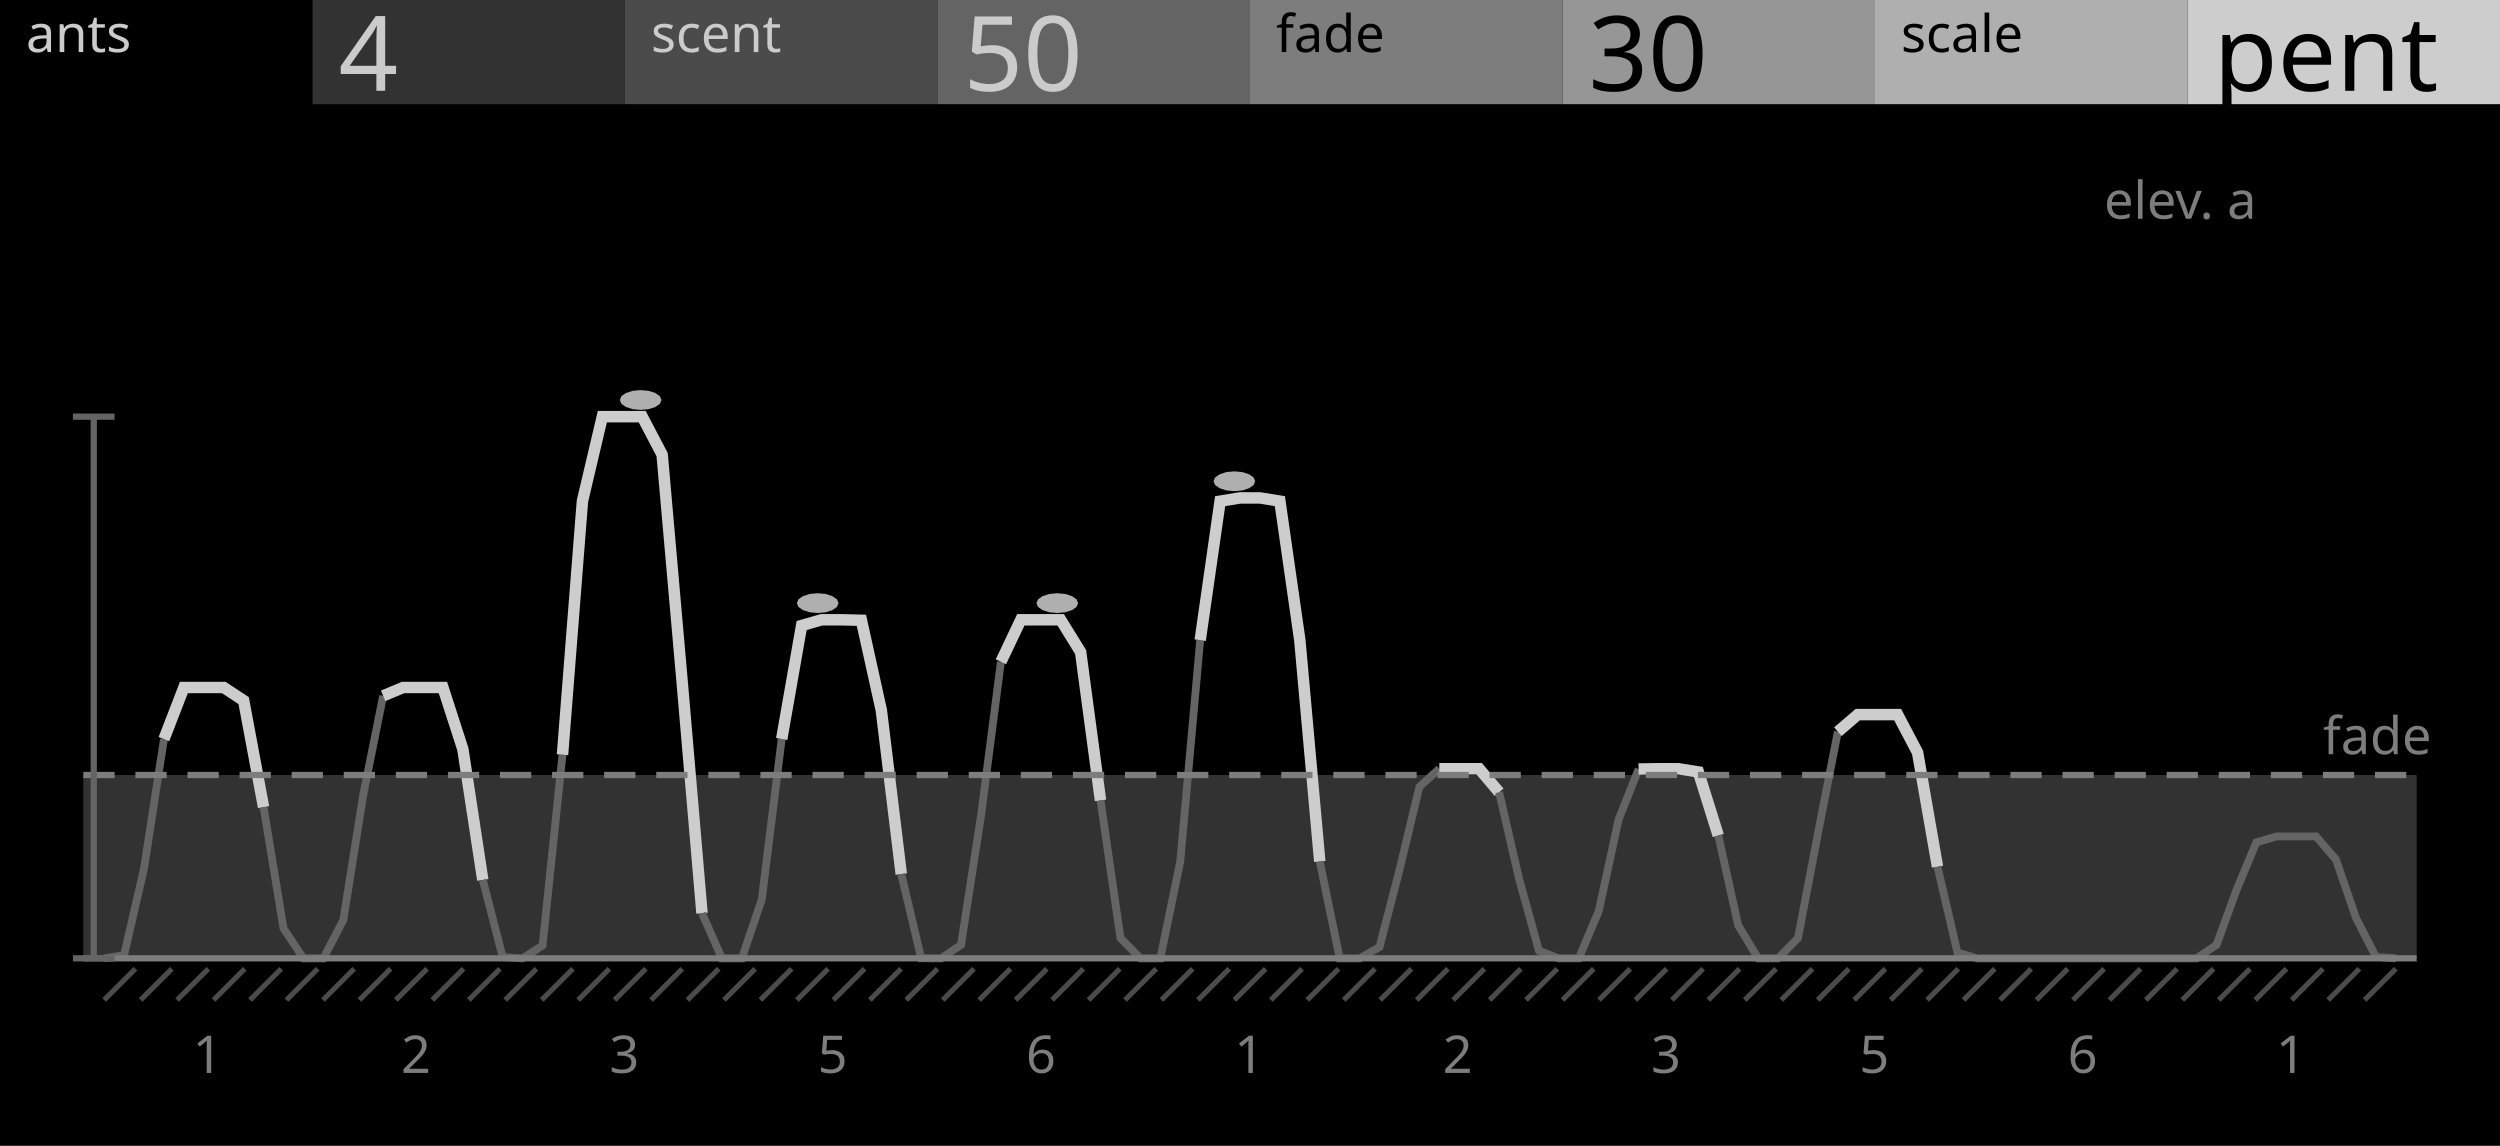
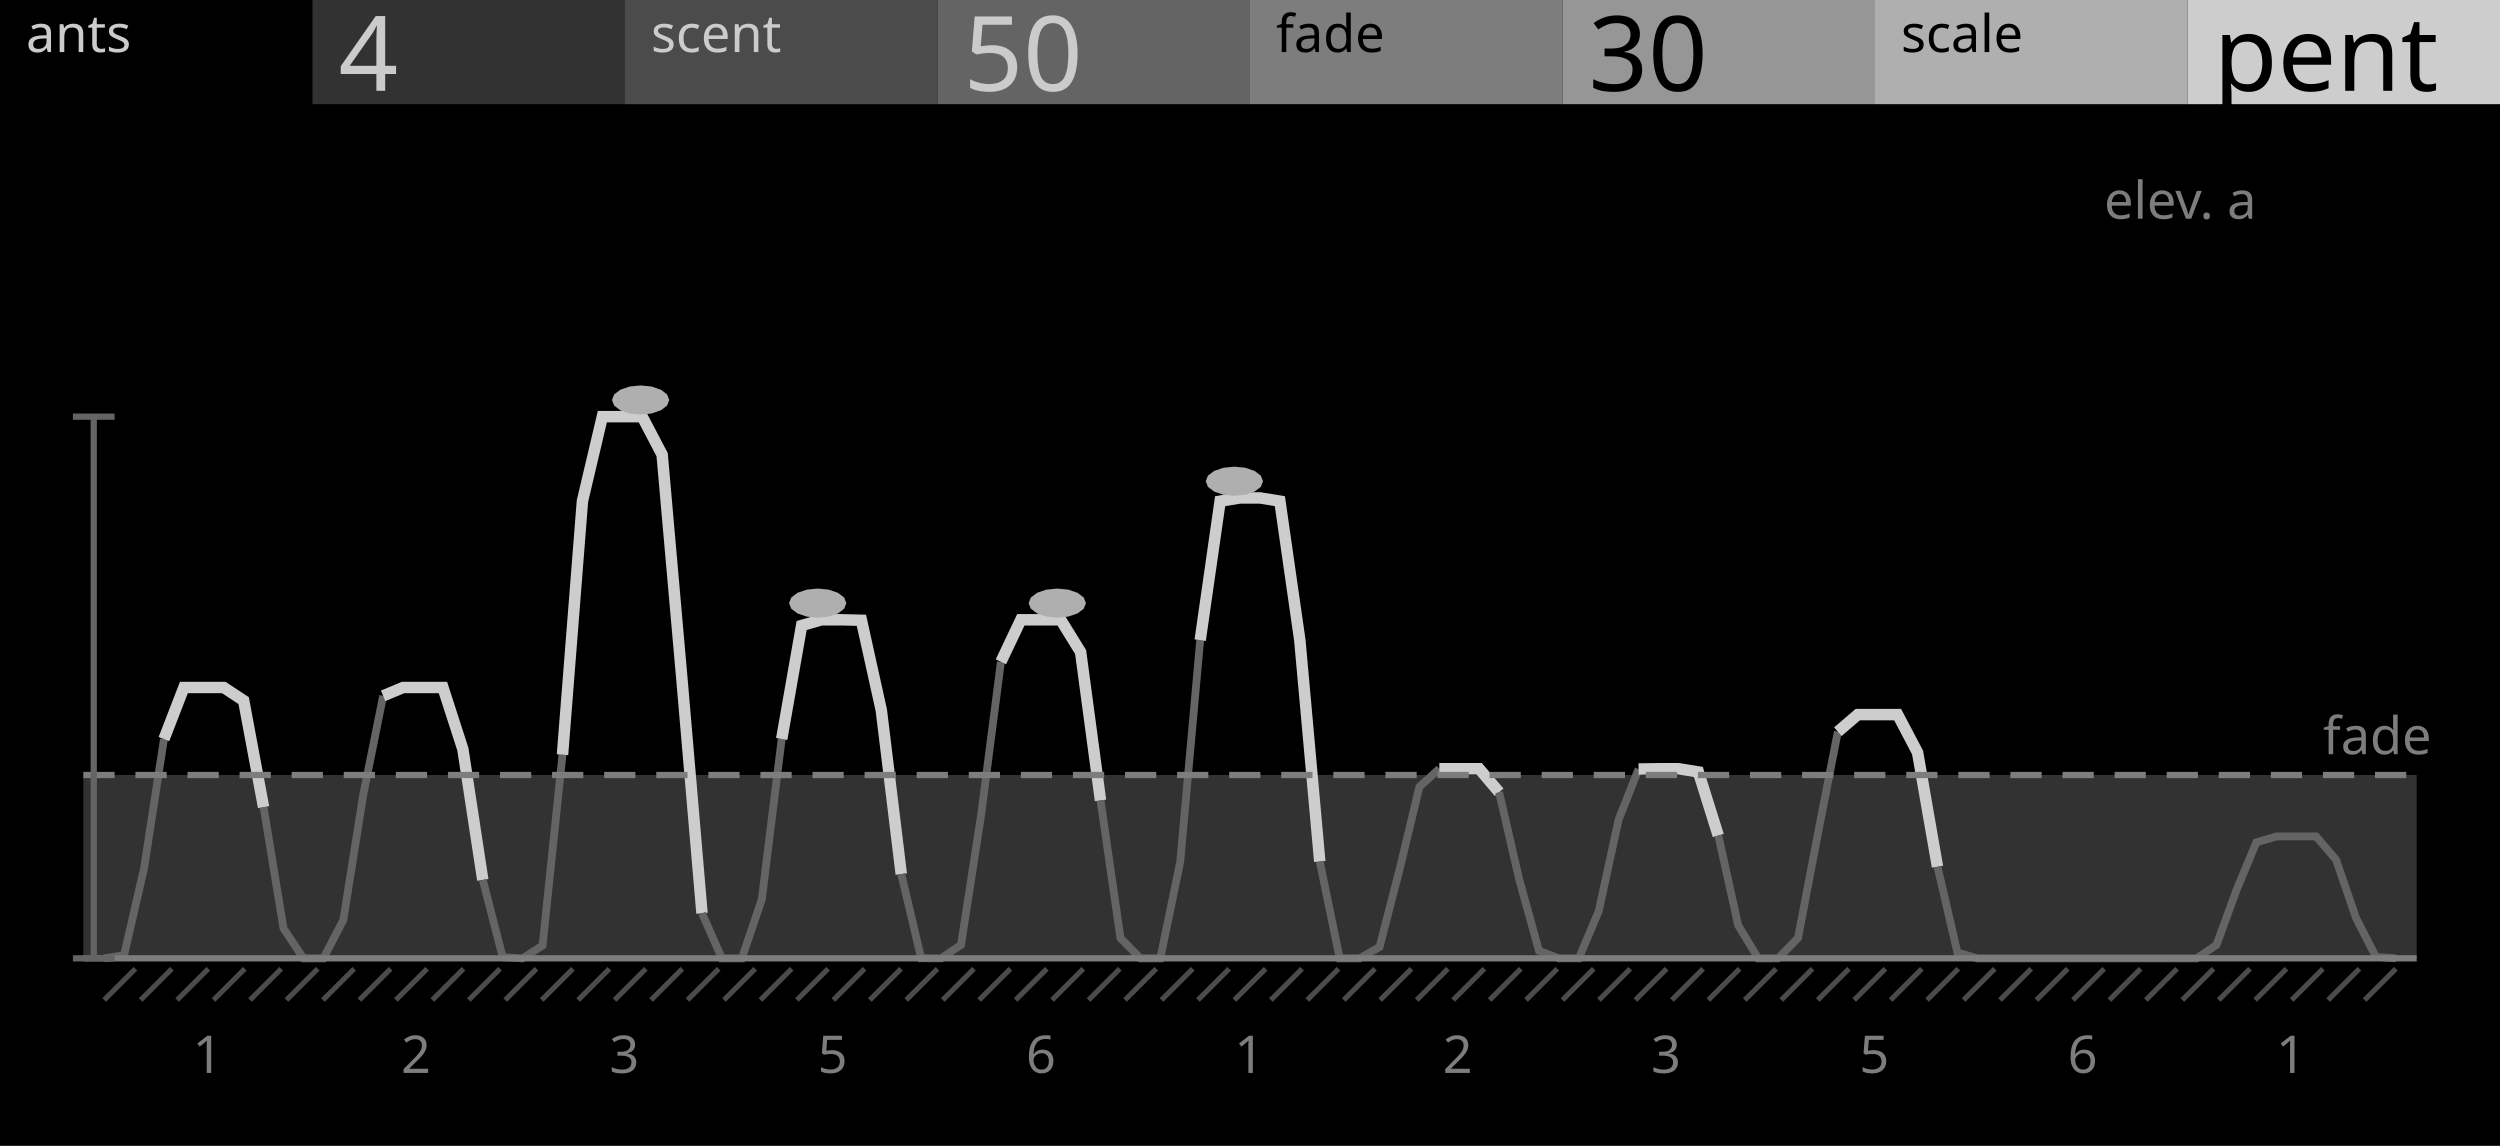
<svg xmlns="http://www.w3.org/2000/svg" width="480" height="220" viewBox="0 0 480 220">
  <g id="preview_canvas">
    <rect x="0" y="0" width="480" height="220" fill="#000000" stroke="none" />
  </g>
  <g id="preview_header">
    <rect x="0" y="0" width="60" height="20" fill="#000000" stroke="none" />
    <rect x="60" y="0" width="60" height="20" fill="#323232" stroke="none" />
    <rect x="120" y="0" width="60" height="20" fill="#4B4B4B" stroke="none" />
    <rect x="180" y="0" width="60" height="20" fill="#646464" stroke="none" />
    <rect x="240" y="0" width="60" height="20" fill="#7D7D7D" stroke="none" />
    <rect x="300" y="0" width="60" height="20" fill="#969696" stroke="none" />
    <rect x="360" y="0" width="60" height="20" fill="#AFAFAF" stroke="none" />
    <rect x="420" y="0" width="60" height="20" fill="#CDCDCD" stroke="none" />
    <text transform="matrix(1 0 0 1 5 10)" fill="#CBCBCB" stroke="none" font-family="UniversNextPro-Light" font-size="10px">ants</text>
    <text transform="matrix(1 0 0 1 125 10)" fill="#CBCBCB" stroke="none" font-family="UniversNextPro-Light" font-size="10px">scent</text>
    <text transform="matrix(1 0 0 1 245 10)" fill="#000000" stroke="none" font-family="UniversNextPro-Light" font-size="10px">fade</text>
    <text transform="matrix(1 0 0 1 365 10)" fill="#000000" stroke="none" font-family="UniversNextPro-Light" font-size="10px">scale</text>
    <text transform="matrix(1 0 0 1 65 17.44)" fill="#CBCBCB" stroke="none" font-family="UniversNextPro-Light" font-size="20px">4</text>
    <text transform="matrix(1 0 0 1 185 17.44)" fill="#CBCBCB" stroke="none" font-family="UniversNextPro-Light" font-size="20px">50</text>
    <text transform="matrix(1 0 0 1 305 17.44)" fill="#000000" stroke="none" font-family="UniversNextPro-Light" font-size="20px">30</text>
    <text transform="matrix(1 0 0 1 425 17.44)" fill="#000000" stroke="none" font-family="UniversNextPro-Light" font-size="20px">pent</text>
  </g>
  <path id="ants_palette_0" d="M 700 300 L 704 300 L 704 304 Z" fill="#CDCDCD" stroke="#CDCDCD" stroke-width="2" />
  <path id="ants_palette_1" d="M 710 300 L 714 300 L 714 304 Z" fill="#AFAFAF" stroke="#AFAFAF" stroke-width="2" />
  <path id="ants_palette_2" d="M 720 300 L 724 300 L 724 304 Z" fill="#7D7D7D" stroke="#7D7D7D" stroke-width="2" />
  <path id="ants_palette_3" d="M 730 300 L 734 300 L 734 304 Z" fill="#646464" stroke="#646464" stroke-width="2" />
  <path id="ants_palette_4" d="M 740 300 L 744 300 L 744 304 Z" fill="#4B4B4B" stroke="#4B4B4B" stroke-width="2" />
  <path id="ants_palette_5" d="M 750 300 L 754 300 L 754 304 Z" fill="#323232" stroke="#323232" stroke-width="2" />
  <path id="ants_palette_6" d="M 760 300 L 764 300 L 764 304 Z" fill="#000000" stroke="#000000" stroke-width="2" />
  <rect x="16" y="148.8" width="448" height="35.2" fill="#323232" stroke="none" stroke-width="0" />
  <path d="M 20.12 184.74 L 24.44 184.04 L 28.39 166.88 L 32.22 142.02 L 30.74 141.79 L 26.92 166.59 L 23.21 182.72 L 19.88 183.26 Z" fill="#646464" stroke="none" stroke-width="0" />
  <path id="ants_node_0" d="M 32.5 142.3 L 36.06 133.1 L 39.13 133.1 L 42.63 133.1 L 45.79 135.18 L 49.53 155.18 L 51.69 154.78 L 47.78 133.86 L 43.29 130.9 L 39.13 130.9 L 34.55 130.9 L 30.45 141.51 Z" fill="#CDCDCD" stroke="none" stroke-width="0" />
  <path d="M 49.87 155.1 L 53.72 178.54 L 57.86 184.75 L 62.54 184.75 L 66.63 176.92 L 70.48 152.76 L 74.3 133.75 L 72.83 133.45 L 69 152.49 L 65.19 176.44 L 61.63 183.25 L 58.66 183.25 L 55.15 177.98 L 51.35 154.86 Z" fill="#646464" stroke="none" stroke-width="0" />
  <path id="ants_node_1" d="M 73.99 134.61 L 77.61 133.1 L 81.22 133.1 L 84.24 133.1 L 87.8 144.1 L 91.61 169.11 L 93.78 168.78 L 89.94 143.59 L 85.84 130.9 L 81.22 130.9 L 77.17 130.9 L 73.14 132.58 Z" fill="#CDCDCD" stroke="none" stroke-width="0" />
  <path d="M 91.97 169.13 L 95.93 184.51 L 100.55 184.76 L 104.88 181.96 L 108.75 144.98 L 107.25 144.83 L 103.47 181.09 L 100.14 183.24 L 97.11 183.07 L 93.42 168.76 Z" fill="#646464" stroke="none" stroke-width="0" />
  <path id="ants_node_2" d="M 109.1 144.99 L 112.92 96.37 L 116.52 81.1 L 119.48 81.1 L 122.64 81.1 L 126.05 87.61 L 129.86 130.81 L 133.69 175.44 L 135.88 175.25 L 132.05 130.62 L 128.21 86.98 L 123.97 78.9 L 119.48 78.9 L 114.78 78.9 L 110.74 96.03 L 106.9 144.82 Z" fill="#CDCDCD" stroke="none" stroke-width="0" />
  <path d="M 134.1 175.64 L 138.12 184.75 L 142.97 184.75 L 147 172.85 L 150.83 141.98 L 149.34 141.8 L 145.53 172.51 L 141.9 183.25 L 139.1 183.25 L 135.47 175.04 Z" fill="#646464" stroke="none" stroke-width="0" />
  <path id="ants_node_3" d="M 151.17 142.08 L 154.88 120.96 L 157.89 120.1 L 161.55 120.1 L 164.5 120.17 L 168.13 136.57 L 171.95 167.96 L 174.14 167.69 L 170.3 136.2 L 166.28 118.02 L 161.58 117.9 L 157.58 117.9 L 152.95 119.23 L 149 141.7 Z" fill="#CDCDCD" stroke="none" stroke-width="0" />
  <path d="M 172.31 168 L 176.28 184.73 L 180.92 184.75 L 185.21 181.85 L 189.09 156.75 L 192.92 127.16 L 191.43 126.96 L 187.61 156.54 L 183.83 180.97 L 180.47 183.25 L 177.46 183.23 L 173.77 167.65 Z" fill="#646464" stroke="none" stroke-width="0" />
  <path id="ants_node_4" d="M 193.17 127.53 L 196.7 120.1 L 199.83 120.1 L 203.04 120.1 L 206.42 125.58 L 210.21 153.83 L 212.39 153.53 L 208.54 124.82 L 204.27 117.9 L 199.83 117.9 L 195.3 117.9 L 191.18 126.59 Z" fill="#CDCDCD" stroke="none" stroke-width="0" />
  <path d="M 210.56 153.79 L 214.42 180.47 L 218.64 184.75 L 223.39 184.75 L 227.35 165.52 L 231.18 122.98 L 229.69 122.85 L 225.87 165.3 L 222.17 183.25 L 219.27 183.25 L 215.84 179.77 L 212.05 153.57 Z" fill="#646464" stroke="none" stroke-width="0" />
  <path id="ants_node_5" d="M 231.52 123.07 L 235.24 97.18 L 238.18 96.7 L 241.82 96.7 L 244.76 97.18 L 248.47 123.04 L 252.3 165.51 L 254.49 165.31 L 250.66 122.79 L 246.71 95.27 L 242 94.5 L 238 94.5 L 233.29 95.27 L 229.35 122.76 Z" fill="#CDCDCD" stroke="none" stroke-width="0" />
  <path d="M 252.66 165.56 L 256.61 184.75 L 261.24 184.75 L 265.52 182.32 L 269.42 167.2 L 273.2 151.47 L 276.85 148.16 L 275.84 147.04 L 271.85 150.67 L 267.97 166.84 L 264.22 181.33 L 260.85 183.25 L 257.83 183.25 L 254.13 165.26 Z" fill="#646464" stroke="none" stroke-width="0" />
  <path id="ants_node_6" d="M 276.35 148.7 L 280.17 148.7 L 283.49 148.7 L 286.99 152.82 L 288.67 151.4 L 284.51 146.5 L 280.17 146.5 L 276.35 146.5 Z" fill="#CDCDCD" stroke="none" stroke-width="0" />
  <path d="M 287.1 152.28 L 290.92 168.87 L 294.86 183.12 L 299.17 184.75 L 303.63 184.74 L 307.67 175.17 L 311.5 157.55 L 315.31 147.93 L 313.91 147.38 L 310.06 157.12 L 306.24 174.71 L 302.63 183.24 L 299.44 183.25 L 296.1 181.98 L 292.38 168.5 L 288.56 151.94 Z" fill="#646464" stroke="none" stroke-width="0" />
  <path id="ants_node_7" d="M 314.62 148.75 L 318.44 148.7 L 322.17 148.7 L 325.24 149.19 L 328.86 160.75 L 330.96 160.09 L 326.93 147.24 L 322.35 146.5 L 318.43 146.5 L 314.59 146.55 Z" fill="#CDCDCD" stroke="none" stroke-width="0" />
  <path d="M 329.18 160.58 L 333.03 177.94 L 337.14 184.75 L 341.71 184.75 L 345.91 180.47 L 349.78 160.16 L 353.61 140.63 L 352.13 140.34 L 348.31 159.88 L 344.52 179.74 L 341.08 183.25 L 337.99 183.25 L 334.44 177.38 L 330.65 160.26 Z" fill="#646464" stroke="none" stroke-width="0" />
  <path id="ants_node_8" d="M 353.59 141.32 L 357.1 138.3 L 360.52 138.3 L 363.68 138.3 L 367.12 144.85 L 370.92 166.6 L 373.08 166.22 L 369.23 144.13 L 365.01 136.1 L 360.52 136.1 L 356.29 136.1 L 352.15 139.65 Z" fill="#CDCDCD" stroke="none" stroke-width="0" />
  <path d="M 371.27 166.58 L 375.19 183.48 L 379.55 184.75 L 383.48 184.75 L 387.3 184.75 L 391.13 184.75 L 394.96 184.75 L 398.78 184.75 L 402.61 184.75 L 406.43 184.75 L 410.26 184.75 L 414.09 184.75 L 417.91 184.75 L 421.97 184.75 L 426.19 181.9 L 430.09 171.21 L 433.77 162.35 L 437.15 161.35 L 440.87 161.35 L 444.35 161.35 L 447.86 165.44 L 451.66 176.52 L 455.7 184.44 L 459.95 184.75 L 460.05 183.25 L 456.65 183.01 L 453.04 175.94 L 449.18 164.68 L 445.04 159.85 L 440.87 159.85 L 436.93 159.85 L 432.66 161.12 L 428.69 170.67 L 424.94 180.93 L 421.51 183.25 L 417.91 183.25 L 414.09 183.25 L 410.26 183.25 L 406.43 183.25 L 402.61 183.25 L 398.78 183.25 L 394.96 183.25 L 391.13 183.25 L 387.3 183.25 L 383.48 183.25 L 379.76 183.25 L 376.46 182.29 L 372.73 166.24 Z" fill="#646464" stroke="none" stroke-width="0" />
  <path d="M 16 149.4 L 22 149.4 L 22 148.2 L 16 148.2 Z" fill="#7D7D7D" stroke="none" stroke-width="0" />
  <path d="M 26 149.4 L 32 149.4 L 32 148.2 L 26 148.2 Z" fill="#7D7D7D" stroke="none" stroke-width="0" />
  <path d="M 36 149.4 L 42 149.4 L 42 148.2 L 36 148.2 Z" fill="#7D7D7D" stroke="none" stroke-width="0" />
  <path d="M 46 149.4 L 52 149.4 L 52 148.2 L 46 148.2 Z" fill="#7D7D7D" stroke="none" stroke-width="0" />
  <path d="M 56 149.4 L 62 149.4 L 62 148.2 L 56 148.2 Z" fill="#7D7D7D" stroke="none" stroke-width="0" />
  <path d="M 66 149.4 L 72 149.4 L 72 148.2 L 66 148.2 Z" fill="#7D7D7D" stroke="none" stroke-width="0" />
  <path d="M 76 149.4 L 82 149.4 L 82 148.2 L 76 148.2 Z" fill="#7D7D7D" stroke="none" stroke-width="0" />
  <path d="M 86 149.4 L 92 149.4 L 92 148.2 L 86 148.2 Z" fill="#7D7D7D" stroke="none" stroke-width="0" />
  <path d="M 96 149.4 L 102 149.4 L 102 148.2 L 96 148.2 Z" fill="#7D7D7D" stroke="none" stroke-width="0" />
  <path d="M 106 149.4 L 112 149.4 L 112 148.2 L 106 148.2 Z" fill="#7D7D7D" stroke="none" stroke-width="0" />
  <path d="M 116 149.4 L 122 149.4 L 122 148.2 L 116 148.2 Z" fill="#7D7D7D" stroke="none" stroke-width="0" />
  <path d="M 126 149.4 L 132 149.4 L 132 148.2 L 126 148.2 Z" fill="#7D7D7D" stroke="none" stroke-width="0" />
  <path d="M 136 149.4 L 142 149.4 L 142 148.2 L 136 148.2 Z" fill="#7D7D7D" stroke="none" stroke-width="0" />
  <path d="M 146 149.4 L 152 149.4 L 152 148.2 L 146 148.2 Z" fill="#7D7D7D" stroke="none" stroke-width="0" />
  <path d="M 156 149.4 L 162 149.4 L 162 148.2 L 156 148.2 Z" fill="#7D7D7D" stroke="none" stroke-width="0" />
  <path d="M 166 149.4 L 172 149.4 L 172 148.2 L 166 148.2 Z" fill="#7D7D7D" stroke="none" stroke-width="0" />
  <path d="M 176 149.4 L 182 149.4 L 182 148.2 L 176 148.2 Z" fill="#7D7D7D" stroke="none" stroke-width="0" />
  <path d="M 186 149.4 L 192 149.4 L 192 148.2 L 186 148.2 Z" fill="#7D7D7D" stroke="none" stroke-width="0" />
  <path d="M 196 149.4 L 202 149.4 L 202 148.2 L 196 148.2 Z" fill="#7D7D7D" stroke="none" stroke-width="0" />
  <path d="M 206 149.4 L 212 149.4 L 212 148.2 L 206 148.2 Z" fill="#7D7D7D" stroke="none" stroke-width="0" />
  <path d="M 216 149.4 L 222 149.4 L 222 148.2 L 216 148.2 Z" fill="#7D7D7D" stroke="none" stroke-width="0" />
  <path d="M 226 149.4 L 232 149.4 L 232 148.2 L 226 148.2 Z" fill="#7D7D7D" stroke="none" stroke-width="0" />
  <path d="M 236 149.4 L 242 149.4 L 242 148.2 L 236 148.2 Z" fill="#7D7D7D" stroke="none" stroke-width="0" />
  <path d="M 246 149.4 L 252 149.4 L 252 148.2 L 246 148.2 Z" fill="#7D7D7D" stroke="none" stroke-width="0" />
  <path d="M 256 149.4 L 262 149.4 L 262 148.2 L 256 148.2 Z" fill="#7D7D7D" stroke="none" stroke-width="0" />
  <path d="M 266 149.4 L 272 149.4 L 272 148.2 L 266 148.2 Z" fill="#7D7D7D" stroke="none" stroke-width="0" />
  <path d="M 276 149.4 L 282 149.4 L 282 148.2 L 276 148.2 Z" fill="#7D7D7D" stroke="none" stroke-width="0" />
  <path d="M 286 149.4 L 292 149.4 L 292 148.2 L 286 148.2 Z" fill="#7D7D7D" stroke="none" stroke-width="0" />
  <path d="M 296 149.4 L 302 149.4 L 302 148.2 L 296 148.2 Z" fill="#7D7D7D" stroke="none" stroke-width="0" />
  <path d="M 306 149.4 L 312 149.4 L 312 148.2 L 306 148.2 Z" fill="#7D7D7D" stroke="none" stroke-width="0" />
  <path d="M 316 149.4 L 322 149.4 L 322 148.2 L 316 148.2 Z" fill="#7D7D7D" stroke="none" stroke-width="0" />
  <path d="M 326 149.4 L 332 149.4 L 332 148.2 L 326 148.2 Z" fill="#7D7D7D" stroke="none" stroke-width="0" />
  <path d="M 336 149.4 L 342 149.4 L 342 148.2 L 336 148.2 Z" fill="#7D7D7D" stroke="none" stroke-width="0" />
  <path d="M 346 149.4 L 352 149.4 L 352 148.2 L 346 148.2 Z" fill="#7D7D7D" stroke="none" stroke-width="0" />
  <path d="M 356 149.4 L 362 149.4 L 362 148.2 L 356 148.2 Z" fill="#7D7D7D" stroke="none" stroke-width="0" />
  <path d="M 366 149.4 L 372 149.4 L 372 148.2 L 366 148.2 Z" fill="#7D7D7D" stroke="none" stroke-width="0" />
  <path d="M 376 149.4 L 382 149.4 L 382 148.2 L 376 148.2 Z" fill="#7D7D7D" stroke="none" stroke-width="0" />
  <path d="M 386 149.4 L 392 149.4 L 392 148.2 L 386 148.2 Z" fill="#7D7D7D" stroke="none" stroke-width="0" />
  <path d="M 396 149.4 L 402 149.4 L 402 148.2 L 396 148.2 Z" fill="#7D7D7D" stroke="none" stroke-width="0" />
  <path d="M 406 149.4 L 412 149.4 L 412 148.2 L 406 148.2 Z" fill="#7D7D7D" stroke="none" stroke-width="0" />
  <path d="M 416 149.4 L 422 149.4 L 422 148.2 L 416 148.2 Z" fill="#7D7D7D" stroke="none" stroke-width="0" />
  <path d="M 426 149.4 L 432 149.4 L 432 148.2 L 426 148.2 Z" fill="#7D7D7D" stroke="none" stroke-width="0" />
  <path d="M 436 149.4 L 442 149.4 L 442 148.2 L 436 148.2 Z" fill="#7D7D7D" stroke="none" stroke-width="0" />
  <path d="M 446 149.4 L 452 149.4 L 452 148.2 L 446 148.2 Z" fill="#7D7D7D" stroke="none" stroke-width="0" />
  <path d="M 456 149.4 L 462 149.4 L 462 148.2 L 456 148.2 Z" fill="#7D7D7D" stroke="none" stroke-width="0" />
  <path d="M 16 184.6 L 464 184.6 L 464 183.4 L 16 183.4 Z" fill="#7D7D7D" stroke="none" stroke-width="0" />
  <path d="M 20.35 192.35 L 26.35 186.35 L 25.65 185.65 L 19.65 191.65 Z" fill="#4B4B4B" stroke="none" stroke-width="0" />
  <path d="M 27.35 192.35 L 33.35 186.35 L 32.65 185.65 L 26.65 191.65 Z" fill="#4B4B4B" stroke="none" stroke-width="0" />
  <path d="M 34.35 192.35 L 40.35 186.35 L 39.65 185.65 L 33.65 191.65 Z" fill="#4B4B4B" stroke="none" stroke-width="0" />
  <path d="M 41.35 192.35 L 47.35 186.35 L 46.65 185.65 L 40.65 191.65 Z" fill="#4B4B4B" stroke="none" stroke-width="0" />
  <path d="M 48.35 192.35 L 54.35 186.35 L 53.65 185.65 L 47.65 191.65 Z" fill="#4B4B4B" stroke="none" stroke-width="0" />
  <path d="M 55.35 192.35 L 61.35 186.35 L 60.65 185.65 L 54.65 191.65 Z" fill="#4B4B4B" stroke="none" stroke-width="0" />
  <path d="M 62.35 192.35 L 68.35 186.35 L 67.65 185.65 L 61.65 191.65 Z" fill="#4B4B4B" stroke="none" stroke-width="0" />
  <path d="M 69.35 192.35 L 75.35 186.35 L 74.65 185.65 L 68.65 191.65 Z" fill="#4B4B4B" stroke="none" stroke-width="0" />
  <path d="M 76.35 192.35 L 82.35 186.35 L 81.65 185.65 L 75.65 191.65 Z" fill="#4B4B4B" stroke="none" stroke-width="0" />
  <path d="M 83.35 192.35 L 89.35 186.35 L 88.65 185.65 L 82.65 191.65 Z" fill="#4B4B4B" stroke="none" stroke-width="0" />
  <path d="M 90.35 192.35 L 96.35 186.35 L 95.65 185.65 L 89.65 191.65 Z" fill="#4B4B4B" stroke="none" stroke-width="0" />
  <path d="M 97.35 192.35 L 103.35 186.35 L 102.65 185.65 L 96.65 191.65 Z" fill="#4B4B4B" stroke="none" stroke-width="0" />
  <path d="M 104.35 192.35 L 110.35 186.35 L 109.65 185.65 L 103.65 191.65 Z" fill="#4B4B4B" stroke="none" stroke-width="0" />
  <path d="M 111.35 192.35 L 117.35 186.35 L 116.65 185.65 L 110.65 191.65 Z" fill="#4B4B4B" stroke="none" stroke-width="0" />
  <path d="M 118.35 192.35 L 124.35 186.35 L 123.65 185.65 L 117.65 191.65 Z" fill="#4B4B4B" stroke="none" stroke-width="0" />
  <path d="M 125.35 192.35 L 131.35 186.35 L 130.65 185.65 L 124.65 191.65 Z" fill="#4B4B4B" stroke="none" stroke-width="0" />
  <path d="M 132.35 192.35 L 138.35 186.35 L 137.65 185.65 L 131.65 191.65 Z" fill="#4B4B4B" stroke="none" stroke-width="0" />
  <path d="M 139.35 192.35 L 145.35 186.35 L 144.65 185.65 L 138.65 191.65 Z" fill="#4B4B4B" stroke="none" stroke-width="0" />
  <path d="M 146.35 192.35 L 152.35 186.35 L 151.65 185.65 L 145.65 191.65 Z" fill="#4B4B4B" stroke="none" stroke-width="0" />
  <path d="M 153.35 192.35 L 159.35 186.35 L 158.65 185.65 L 152.65 191.65 Z" fill="#4B4B4B" stroke="none" stroke-width="0" />
  <path d="M 160.35 192.35 L 166.35 186.35 L 165.65 185.65 L 159.65 191.65 Z" fill="#4B4B4B" stroke="none" stroke-width="0" />
  <path d="M 167.35 192.35 L 173.35 186.35 L 172.65 185.65 L 166.65 191.65 Z" fill="#4B4B4B" stroke="none" stroke-width="0" />
  <path d="M 174.35 192.35 L 180.35 186.35 L 179.65 185.65 L 173.65 191.65 Z" fill="#4B4B4B" stroke="none" stroke-width="0" />
  <path d="M 181.35 192.35 L 187.35 186.35 L 186.65 185.65 L 180.65 191.65 Z" fill="#4B4B4B" stroke="none" stroke-width="0" />
  <path d="M 188.35 192.35 L 194.35 186.35 L 193.65 185.65 L 187.65 191.65 Z" fill="#4B4B4B" stroke="none" stroke-width="0" />
  <path d="M 195.35 192.35 L 201.35 186.35 L 200.65 185.65 L 194.65 191.65 Z" fill="#4B4B4B" stroke="none" stroke-width="0" />
  <path d="M 202.35 192.35 L 208.35 186.35 L 207.65 185.65 L 201.65 191.65 Z" fill="#4B4B4B" stroke="none" stroke-width="0" />
  <path d="M 209.35 192.35 L 215.35 186.35 L 214.65 185.65 L 208.65 191.65 Z" fill="#4B4B4B" stroke="none" stroke-width="0" />
  <path d="M 216.35 192.35 L 222.35 186.35 L 221.65 185.65 L 215.65 191.65 Z" fill="#4B4B4B" stroke="none" stroke-width="0" />
  <path d="M 223.35 192.35 L 229.35 186.35 L 228.65 185.65 L 222.65 191.65 Z" fill="#4B4B4B" stroke="none" stroke-width="0" />
  <path d="M 230.35 192.35 L 236.35 186.35 L 235.65 185.65 L 229.65 191.65 Z" fill="#4B4B4B" stroke="none" stroke-width="0" />
  <path d="M 237.35 192.35 L 243.35 186.35 L 242.65 185.65 L 236.65 191.65 Z" fill="#4B4B4B" stroke="none" stroke-width="0" />
  <path d="M 244.35 192.35 L 250.35 186.35 L 249.65 185.65 L 243.65 191.65 Z" fill="#4B4B4B" stroke="none" stroke-width="0" />
  <path d="M 251.35 192.35 L 257.35 186.35 L 256.65 185.65 L 250.65 191.65 Z" fill="#4B4B4B" stroke="none" stroke-width="0" />
  <path d="M 258.35 192.35 L 264.35 186.35 L 263.65 185.65 L 257.65 191.65 Z" fill="#4B4B4B" stroke="none" stroke-width="0" />
  <path d="M 265.35 192.35 L 271.35 186.35 L 270.65 185.65 L 264.65 191.65 Z" fill="#4B4B4B" stroke="none" stroke-width="0" />
  <path d="M 272.35 192.35 L 278.35 186.35 L 277.65 185.65 L 271.65 191.65 Z" fill="#4B4B4B" stroke="none" stroke-width="0" />
  <path d="M 279.35 192.35 L 285.35 186.35 L 284.65 185.65 L 278.65 191.65 Z" fill="#4B4B4B" stroke="none" stroke-width="0" />
  <path d="M 286.35 192.35 L 292.35 186.35 L 291.65 185.65 L 285.65 191.65 Z" fill="#4B4B4B" stroke="none" stroke-width="0" />
  <path d="M 293.35 192.35 L 299.35 186.35 L 298.65 185.65 L 292.65 191.65 Z" fill="#4B4B4B" stroke="none" stroke-width="0" />
  <path d="M 300.35 192.35 L 306.35 186.35 L 305.65 185.65 L 299.65 191.65 Z" fill="#4B4B4B" stroke="none" stroke-width="0" />
  <path d="M 307.35 192.35 L 313.35 186.35 L 312.65 185.65 L 306.65 191.65 Z" fill="#4B4B4B" stroke="none" stroke-width="0" />
  <path d="M 314.35 192.35 L 320.35 186.35 L 319.65 185.65 L 313.65 191.65 Z" fill="#4B4B4B" stroke="none" stroke-width="0" />
  <path d="M 321.35 192.35 L 327.35 186.35 L 326.65 185.65 L 320.65 191.65 Z" fill="#4B4B4B" stroke="none" stroke-width="0" />
  <path d="M 328.35 192.35 L 334.35 186.35 L 333.65 185.65 L 327.65 191.65 Z" fill="#4B4B4B" stroke="none" stroke-width="0" />
  <path d="M 335.35 192.35 L 341.35 186.35 L 340.65 185.65 L 334.65 191.65 Z" fill="#4B4B4B" stroke="none" stroke-width="0" />
  <path d="M 342.35 192.35 L 348.35 186.35 L 347.65 185.65 L 341.65 191.65 Z" fill="#4B4B4B" stroke="none" stroke-width="0" />
  <path d="M 349.35 192.35 L 355.35 186.35 L 354.65 185.65 L 348.65 191.65 Z" fill="#4B4B4B" stroke="none" stroke-width="0" />
  <path d="M 356.35 192.35 L 362.35 186.35 L 361.65 185.65 L 355.65 191.65 Z" fill="#4B4B4B" stroke="none" stroke-width="0" />
  <path d="M 363.35 192.35 L 369.35 186.35 L 368.65 185.65 L 362.65 191.65 Z" fill="#4B4B4B" stroke="none" stroke-width="0" />
  <path d="M 370.35 192.35 L 376.35 186.35 L 375.65 185.65 L 369.65 191.65 Z" fill="#4B4B4B" stroke="none" stroke-width="0" />
  <path d="M 377.35 192.35 L 383.35 186.35 L 382.65 185.65 L 376.65 191.65 Z" fill="#4B4B4B" stroke="none" stroke-width="0" />
  <path d="M 384.35 192.35 L 390.35 186.35 L 389.65 185.65 L 383.65 191.65 Z" fill="#4B4B4B" stroke="none" stroke-width="0" />
  <path d="M 391.35 192.35 L 397.35 186.35 L 396.65 185.65 L 390.65 191.65 Z" fill="#4B4B4B" stroke="none" stroke-width="0" />
  <path d="M 398.35 192.35 L 404.35 186.35 L 403.65 185.65 L 397.65 191.65 Z" fill="#4B4B4B" stroke="none" stroke-width="0" />
  <path d="M 405.35 192.35 L 411.35 186.35 L 410.65 185.65 L 404.65 191.65 Z" fill="#4B4B4B" stroke="none" stroke-width="0" />
  <path d="M 412.35 192.35 L 418.35 186.35 L 417.65 185.65 L 411.65 191.65 Z" fill="#4B4B4B" stroke="none" stroke-width="0" />
  <path d="M 419.35 192.35 L 425.35 186.35 L 424.65 185.65 L 418.65 191.65 Z" fill="#4B4B4B" stroke="none" stroke-width="0" />
  <path d="M 426.35 192.35 L 432.35 186.35 L 431.65 185.65 L 425.65 191.65 Z" fill="#4B4B4B" stroke="none" stroke-width="0" />
  <path d="M 433.35 192.35 L 439.35 186.35 L 438.65 185.65 L 432.65 191.65 Z" fill="#4B4B4B" stroke="none" stroke-width="0" />
  <path d="M 440.35 192.35 L 446.35 186.35 L 445.65 185.65 L 439.65 191.65 Z" fill="#4B4B4B" stroke="none" stroke-width="0" />
  <path d="M 447.35 192.35 L 453.35 186.35 L 452.65 185.65 L 446.65 191.65 Z" fill="#4B4B4B" stroke="none" stroke-width="0" />
  <path d="M 454.35 192.35 L 460.35 186.35 L 459.65 185.65 L 453.65 191.65 Z" fill="#4B4B4B" stroke="none" stroke-width="0" />
  <text transform="matrix(1 0 0 1 37 206)" fill="#7D7D7D" stroke="none" font-family="UniversNextPro-Light" font-size="10px">1</text>
  <text transform="matrix(1 0 0 1 77 206)" fill="#7D7D7D" stroke="none" font-family="UniversNextPro-Light" font-size="10px">2</text>
  <text transform="matrix(1 0 0 1 117 206)" fill="#7D7D7D" stroke="none" font-family="UniversNextPro-Light" font-size="10px">3</text>
  <text transform="matrix(1 0 0 1 157 206)" fill="#7D7D7D" stroke="none" font-family="UniversNextPro-Light" font-size="10px">5</text>
  <text transform="matrix(1 0 0 1 197 206)" fill="#7D7D7D" stroke="none" font-family="UniversNextPro-Light" font-size="10px">6</text>
  <text transform="matrix(1 0 0 1 237 206)" fill="#7D7D7D" stroke="none" font-family="UniversNextPro-Light" font-size="10px">1</text>
  <text transform="matrix(1 0 0 1 277 206)" fill="#7D7D7D" stroke="none" font-family="UniversNextPro-Light" font-size="10px">2</text>
  <text transform="matrix(1 0 0 1 317 206)" fill="#7D7D7D" stroke="none" font-family="UniversNextPro-Light" font-size="10px">3</text>
  <text transform="matrix(1 0 0 1 357 206)" fill="#7D7D7D" stroke="none" font-family="UniversNextPro-Light" font-size="10px">5</text>
  <text transform="matrix(1 0 0 1 397 206)" fill="#7D7D7D" stroke="none" font-family="UniversNextPro-Light" font-size="10px">6</text>
  <text transform="matrix(1 0 0 1 437 206)" fill="#7D7D7D" stroke="none" font-family="UniversNextPro-Light" font-size="10px">1</text>
-   <path id="ants_node_9" d="M 127 76.8 L 126.7 77.53 L 125.83 78.14 L 124.53 78.56 L 123 78.7 L 121.47 78.56 L 120.17 78.14 L 119.3 77.53 L 119 76.8 L 119.3 76.07 L 120.17 75.46 L 121.47 75.04 L 123 74.9 L 124.53 75.04 L 125.83 75.46 L 126.7 76.07 Z" fill="#AFAFAF" stroke="none" stroke-width="0" />
-   <path id="ants_node_10" d="M 161 115.8 L 160.7 116.53 L 159.83 117.14 L 158.53 117.56 L 157 117.7 L 155.47 117.56 L 154.17 117.14 L 153.3 116.53 L 153 115.8 L 153.3 115.07 L 154.17 114.46 L 155.47 114.04 L 157 113.9 L 158.53 114.04 L 159.83 114.46 L 160.7 115.07 Z" fill="#AFAFAF" stroke="none" stroke-width="0" />
-   <path id="ants_node_11" d="M 207 115.8 L 206.7 116.53 L 205.83 117.14 L 204.53 117.56 L 203 117.7 L 201.47 117.56 L 200.17 117.14 L 199.3 116.53 L 199 115.8 L 199.3 115.07 L 200.17 114.46 L 201.47 114.04 L 203 113.9 L 204.53 114.04 L 205.83 114.46 L 206.7 115.07 Z" fill="#AFAFAF" stroke="none" stroke-width="0" />
-   <path id="ants_node_12" d="M 241 92.4 L 240.7 93.13 L 239.83 93.74 L 238.53 94.16 L 237 94.3 L 235.47 94.16 L 234.17 93.74 L 233.3 93.13 L 233 92.4 L 233.3 91.67 L 234.17 91.06 L 235.47 90.64 L 237 90.5 L 238.53 90.64 L 239.83 91.06 L 240.7 91.67 Z" fill="#AFAFAF" stroke="none" stroke-width="0" />
+   <path id="ants_node_9" d="M 128.5 76.8 L 128.08 77.87 L 126.89 78.78 L 125.1 79.39 L 123 79.6 L 120.9 79.39 L 119.11 78.78 L 117.92 77.87 L 117.5 76.8 L 117.92 75.73 L 119.11 74.82 L 120.9 74.21 L 123 74 L 125.1 74.21 L 126.89 74.82 L 128.08 75.73 Z" fill="#AFAFAF" stroke="none" stroke-width="0" />
+   <path id="ants_node_10" d="M 162.5 115.8 L 162.08 116.87 L 160.89 117.78 L 159.1 118.39 L 157 118.6 L 154.9 118.39 L 153.11 117.78 L 151.92 116.87 L 151.5 115.8 L 151.92 114.73 L 153.11 113.82 L 154.9 113.21 L 157 113 L 159.1 113.21 L 160.89 113.82 L 162.08 114.73 Z" fill="#AFAFAF" stroke="none" stroke-width="0" />
+   <path id="ants_node_11" d="M 208.5 115.8 L 208.08 116.87 L 206.89 117.78 L 205.1 118.39 L 203 118.6 L 200.9 118.39 L 199.11 117.78 L 197.92 116.87 L 197.5 115.8 L 197.92 114.73 L 199.11 113.82 L 200.9 113.21 L 203 113 L 205.1 113.21 L 206.89 113.82 L 208.08 114.73 Z" fill="#AFAFAF" stroke="none" stroke-width="0" />
+   <path id="ants_node_12" d="M 242.5 92.4 L 242.08 93.47 L 240.89 94.38 L 239.1 94.99 L 237 95.2 L 234.9 94.99 L 233.11 94.38 L 231.92 93.47 L 231.5 92.4 L 231.92 91.33 L 233.11 90.42 L 234.9 89.81 L 237 89.6 L 239.1 89.81 L 240.89 90.42 L 242.08 91.33 Z" fill="#AFAFAF" stroke="none" stroke-width="0" />
  <path d="M 17.4 80 L 17.4 184 L 18.6 184 L 18.6 80 Z" fill="#646464" stroke="none" stroke-width="0" />
  <path d="M 14 80.6 L 22 80.6 L 22 79.4 L 14 79.4 Z" fill="#646464" stroke="none" stroke-width="0" />
  <path d="M 14 184.6 L 22 184.6 L 22 183.4 L 14 183.4 Z" fill="#646464" stroke="none" stroke-width="0" />
  <text transform="matrix(1 0 0 1 446 144.8)" fill="#7D7D7D" stroke="none" font-family="UniversNextPro-Light" font-size="10px">fade</text>
  <text transform="matrix(1 0 0 1 404 42)" fill="#7D7D7D" stroke="none" font-family="UniversNextPro-Light" font-size="10px">elev. a</text>
</svg>
